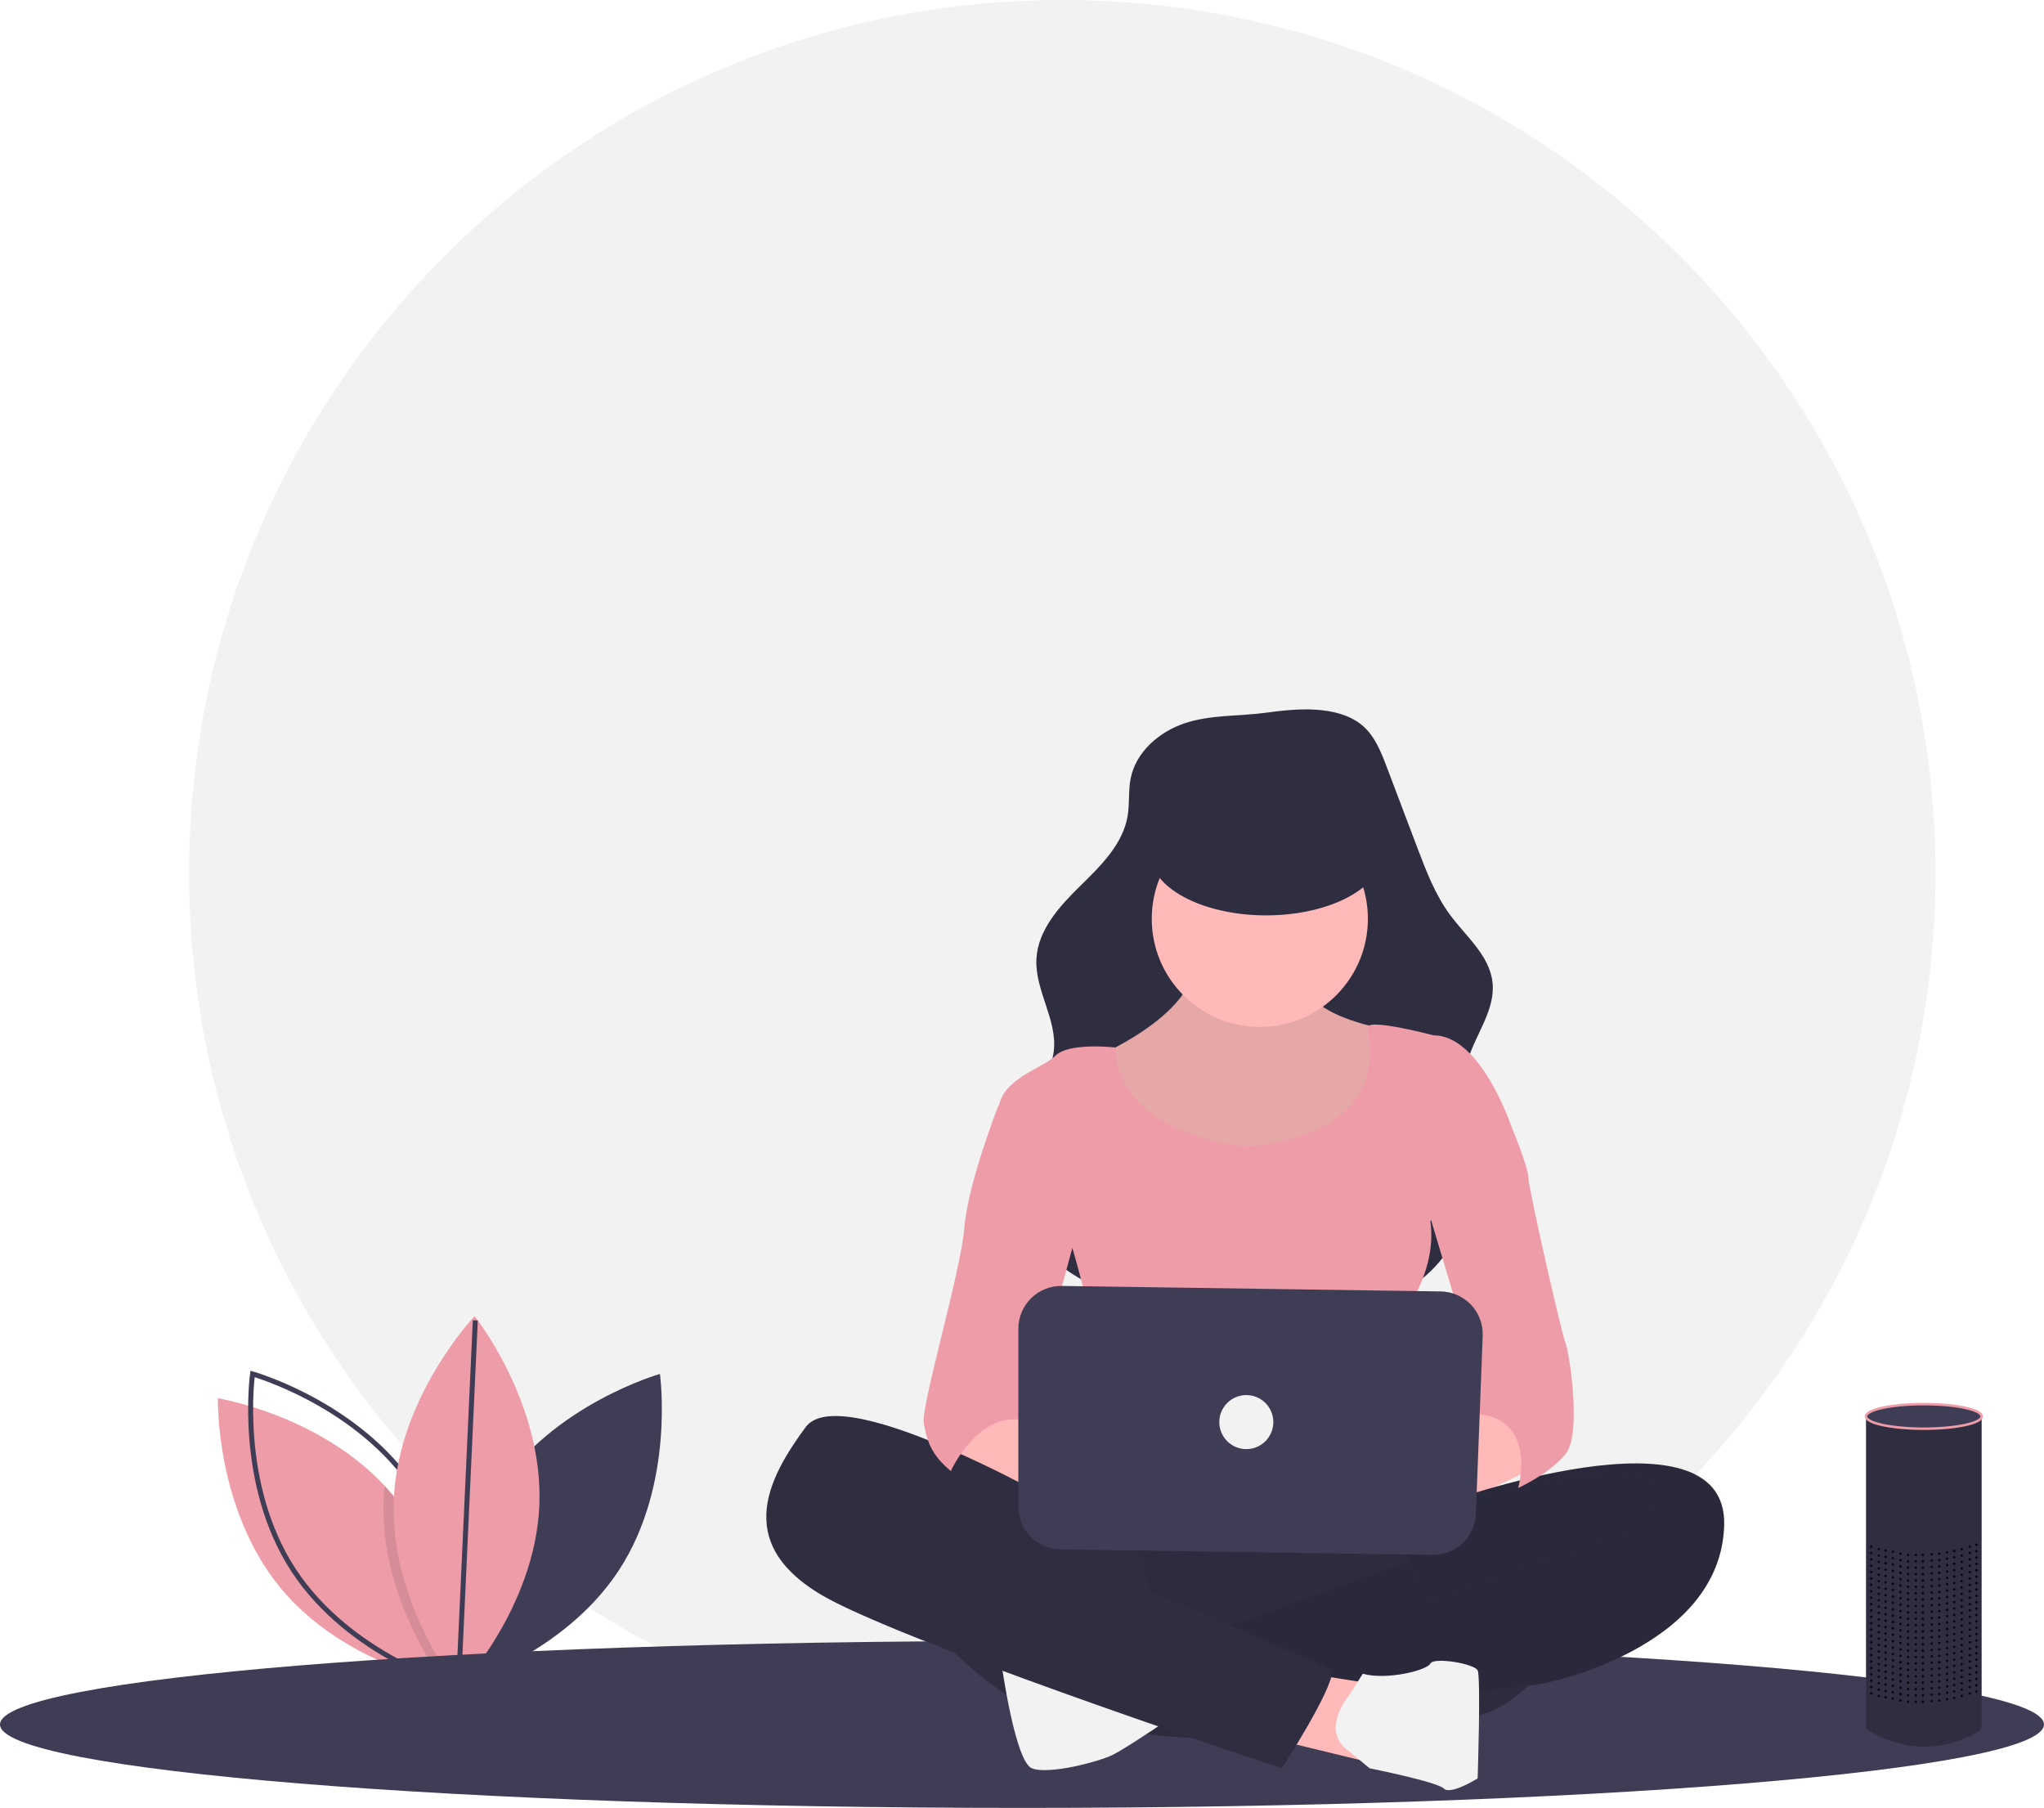
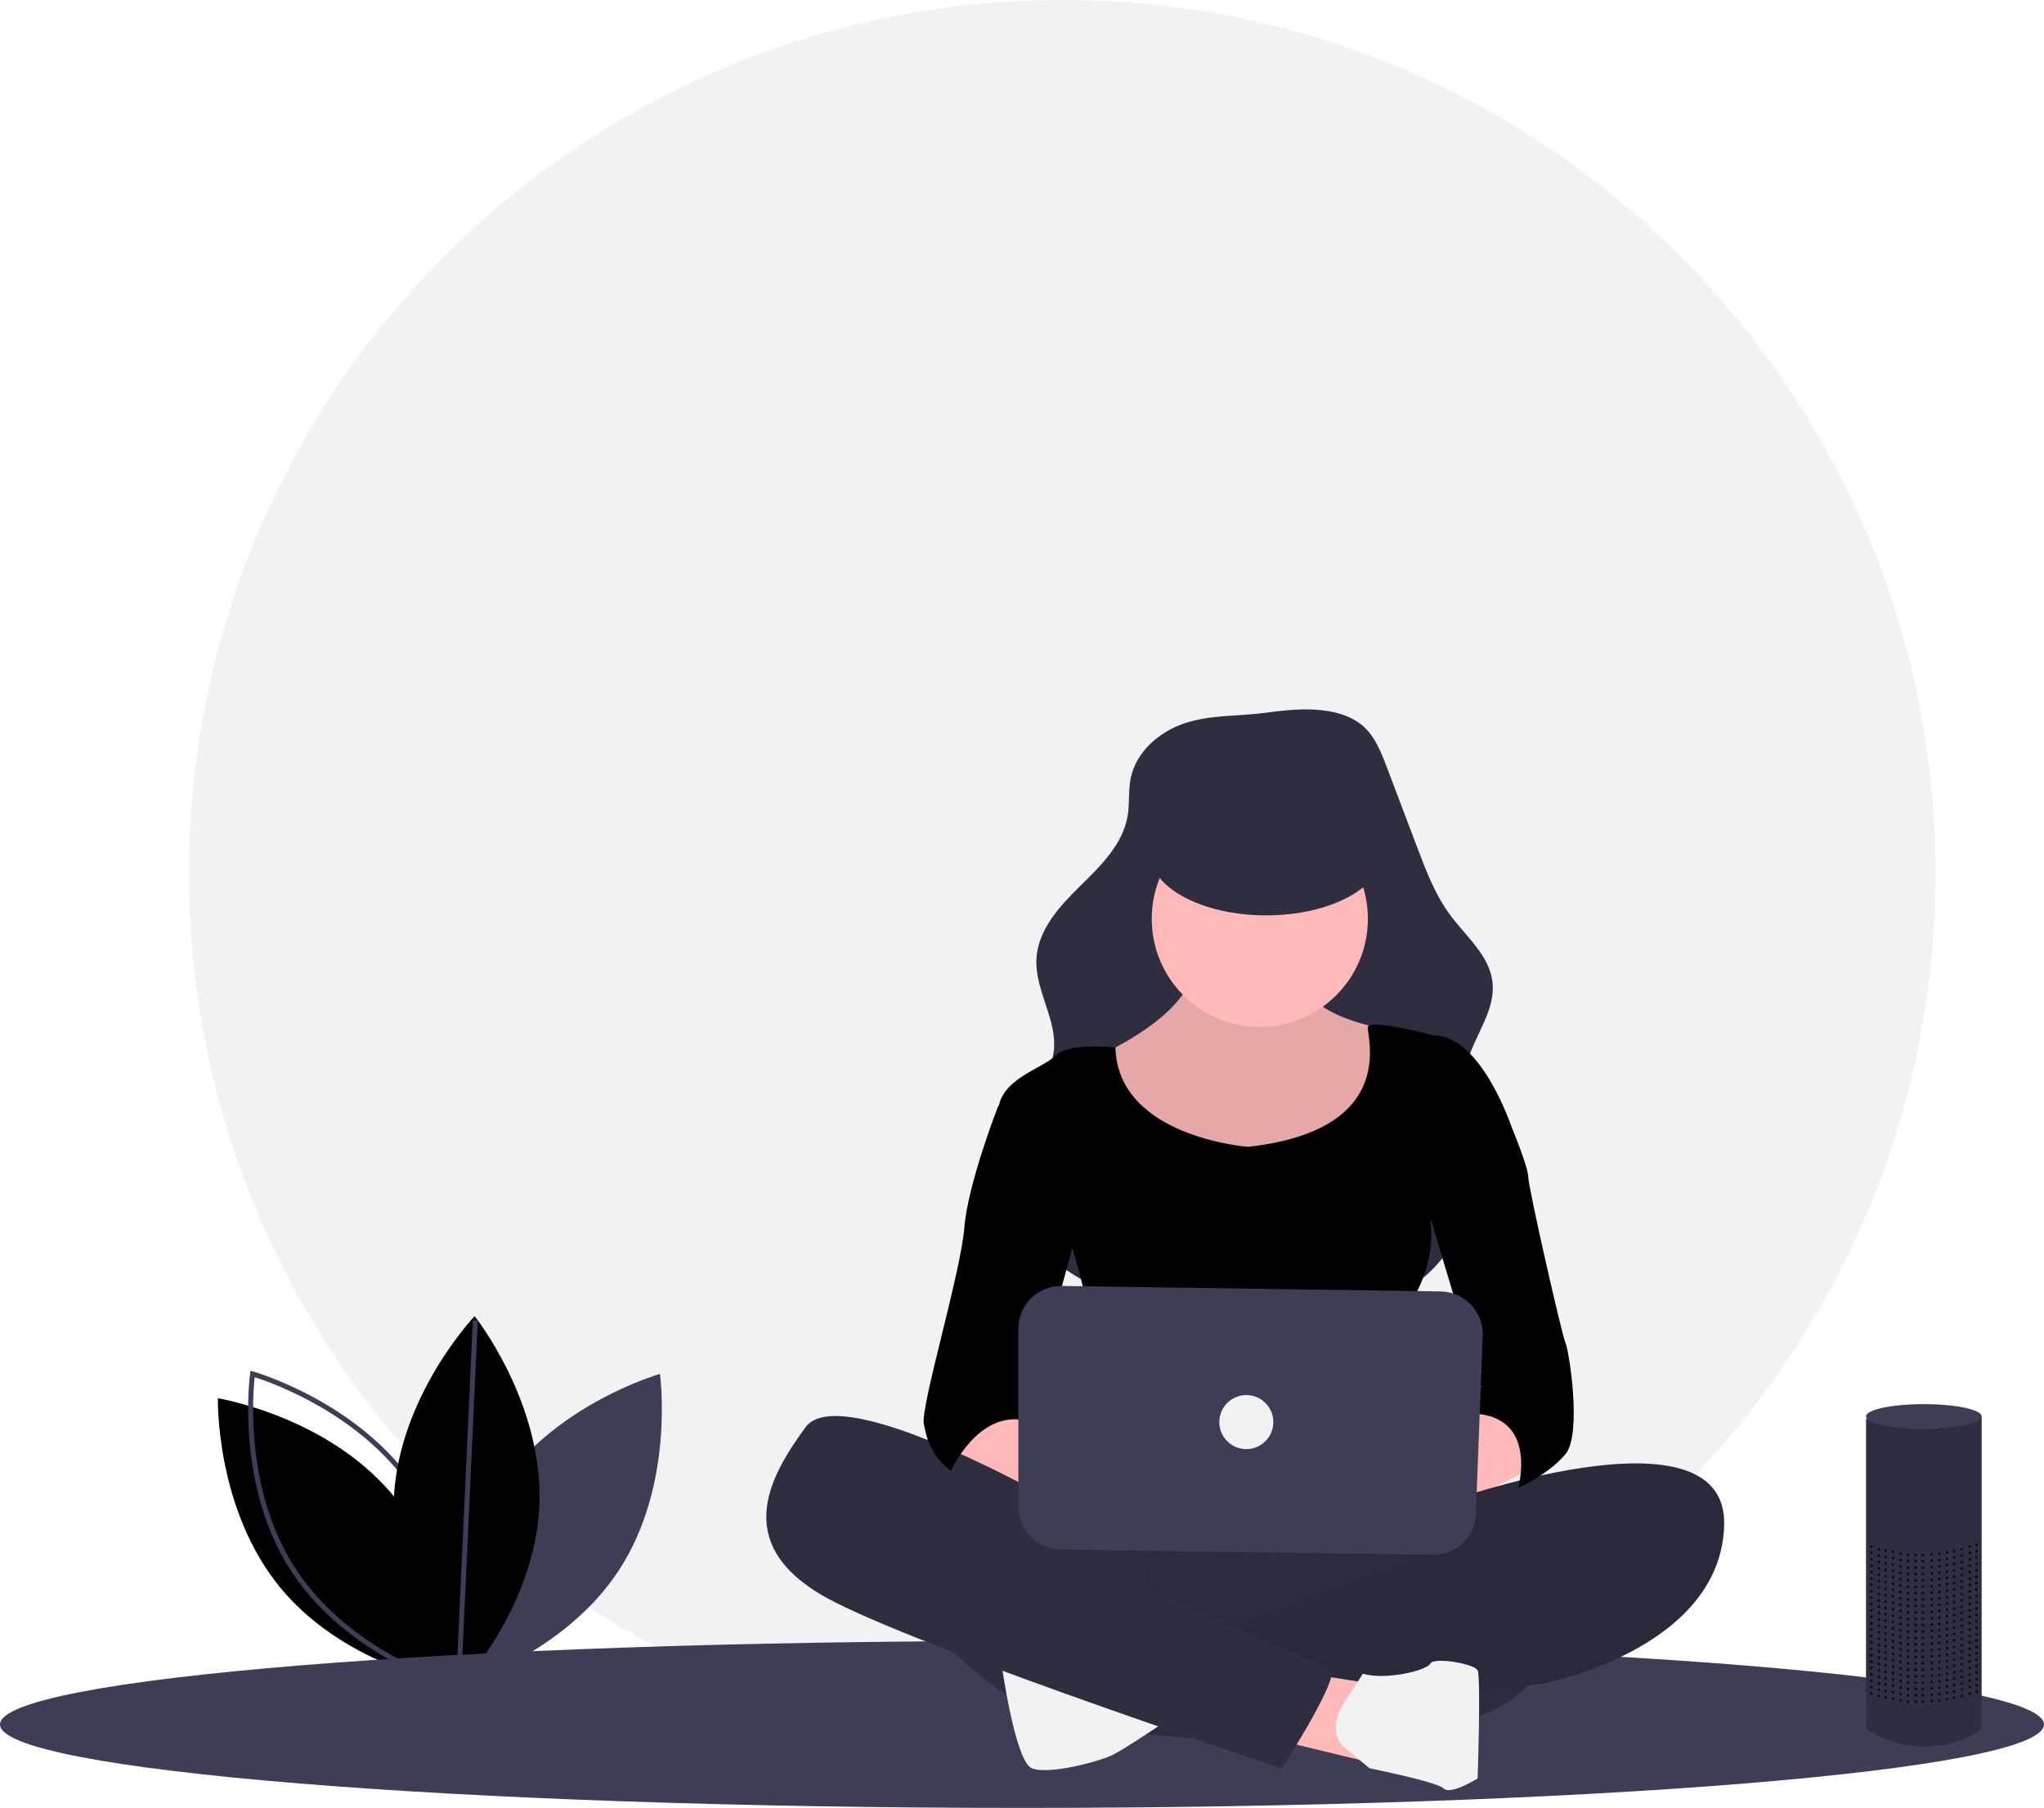
<svg xmlns="http://www.w3.org/2000/svg" id="e4ebe004-ac85-4249-bdf7-a9685d9ba22f" data-name="Layer 1" width="820" height="725.174" viewBox="0 0 820 725.174">
  <circle cx="426.16" cy="350.304" r="350.304" fill="#f2f2f2" />
  <path d="M389.416,685.212c-22.565,34.604-16.382,78.617-16.382,78.617s42.768-12.092,65.333-46.697S454.749,638.515,454.749,638.515,411.981,650.608,389.416,685.212Z" transform="translate(-190 -87.41324)" fill="#3f3d56" />
-   <path d="M372.914,763.426s-.549-.088-1.56-.292c-.806-.164-1.917-.397-3.273-.719-12.12-2.858-44.343-12.517-65.41-37.915-26.367-31.802-25.257-76.233-25.257-76.233s40.317,6.551,66.883,35.11q1.727,1.841,3.36,3.816c22.943,27.671,25.082,64.902,25.251,74.106C372.932,762.678,372.914,763.426,372.914,763.426Z" transform="translate(-190 -87.41324)" fill="#ee9ca7" />
+   <path d="M372.914,763.426s-.549-.088-1.56-.292c-.806-.164-1.917-.397-3.273-.719-12.12-2.858-44.343-12.517-65.41-37.915-26.367-31.802-25.257-76.233-25.257-76.233s40.317,6.551,66.883,35.11q1.727,1.841,3.36,3.816c22.943,27.671,25.082,64.902,25.251,74.106C372.932,762.678,372.914,763.426,372.914,763.426Z" transform="translate(-190 -87.41324)" fill="##fcc4dc" />
  <path d="M356.652,685.212c22.565,34.604,16.382,78.617,16.382,78.617s-42.768-12.092-65.333-46.697-16.382-78.617-16.382-78.617S334.087,650.608,356.652,685.212Z" transform="translate(-190 -87.41324)" fill="none" stroke="#3f3d56" stroke-miterlimit="10" stroke-width="2" />
  <path d="M372.908,761.299c-.596.719-1.122,1.332-1.554,1.835-.958,1.093-1.502,1.666-1.502,1.666s-.66-.83-1.771-2.384c-6.095-8.497-25.701-38.71-24.188-73.609q.123-2.744.403-5.429,1.727,1.841,3.36,3.816C370.6,714.864,372.739,752.095,372.908,761.299Z" transform="translate(-190 -87.41324)" opacity="0.1" />
-   <path d="M406.366,691.33C404.583,732.603,373.945,764.8,373.945,764.8s-27.746-34.72-25.962-75.993,32.421-73.47,32.421-73.47S408.15,650.057,406.366,691.33Z" transform="translate(-190 -87.41324)" fill="#ee9ca7" />
+   <path d="M406.366,691.33C404.583,732.603,373.945,764.8,373.945,764.8s-27.746-34.72-25.962-75.993,32.421-73.47,32.421-73.47S408.15,650.057,406.366,691.33Z" transform="translate(-190 -87.41324)" fill="##fcc4dc" />
  <line x1="183.945" y1="676.218" x2="190.681" y2="529.608" fill="none" stroke="#3f3d56" stroke-miterlimit="10" stroke-width="2" />
  <ellipse cx="410" cy="691.704" rx="410" ry="33.469" fill="#3f3d56" />
  <path d="M665.161,377.554c-10.222,3.452-19.482,11.526-21.575,22.11-.97,4.906-.375,10.006-1.192,14.94-1.894,11.443-10.876,20.182-19.161,28.3s-16.84,17.55-17.445,29.132c-.662,12.684,8.536,24.566,6.945,37.167-1.849,14.639-17.312,24.126-21.134,38.378-2.552,9.517.575,19.768,5.721,28.171,9.806,16.012,26.566,26.883,44.415,32.711s36.858,7.054,55.633,7.25c22.861.24,47.682-1.723,64.858-16.811a51.959,51.959,0,0,0,17.249-33.826c1.632-17.477-5.663-35.536-.631-52.352,3.167-10.583,11.108-20.249,9.922-31.232-1.159-10.739-10.538-18.351-16.972-27.026-6.008-8.1-9.653-17.666-13.226-27.097L746.345,395.101c-2.403-6.343-5.042-13.015-10.397-17.178-10.026-7.794-26.147-6.263-37.871-4.655C687.201,374.759,675.62,374.022,665.161,377.554Z" transform="translate(-190 -87.41324)" fill="#2f2e41" />
  <path d="M668.99,471.55s5.419,17.612-35.224,37.934,4.064,41.998,4.064,41.998l47.417,10.838s48.772-6.774,54.191-14.902,14.902-35.224,12.193-39.288A63.342,63.342,0,0,0,744.857,500s-32.515-5.419-31.16-20.322S668.99,471.55,668.99,471.55Z" transform="translate(-190 -87.41324)" fill="#ffb9b9" />
  <path d="M668.99,471.55s5.419,17.612-35.224,37.934,4.064,41.998,4.064,41.998l47.417,10.838s48.772-6.774,54.191-14.902,14.902-35.224,12.193-39.288A63.342,63.342,0,0,0,744.857,500s-32.515-5.419-31.16-20.322S668.99,471.55,668.99,471.55Z" transform="translate(-190 -87.41324)" opacity="0.1" />
  <circle cx="505.408" cy="368.557" r="43.353" fill="#ffb9b9" />
-   <path d="M690.666,547.417s-52.211-3.818-53.201-39.843c0,0-18.602-2.155-24.021,3.264s-23.031,9.483-23.031,23.031,29.805,54.191,29.805,54.191,16.257,54.191,9.483,63.674-8.129,33.869-8.129,33.869,67.739-5.419,78.577,0,54.191,5.419,56.9,0S754.34,612.446,754.34,612.446s12.193-16.257,9.483-35.224l32.514-37.934s-12.193-36.579-31.16-36.579c0,0-25.741-6.774-26.418-3.387S751.631,540.643,690.666,547.417Z" transform="translate(-190 -87.41324)" fill="#ee9ca7" />
+   <path d="M690.666,547.417s-52.211-3.818-53.201-39.843c0,0-18.602-2.155-24.021,3.264s-23.031,9.483-23.031,23.031,29.805,54.191,29.805,54.191,16.257,54.191,9.483,63.674-8.129,33.869-8.129,33.869,67.739-5.419,78.577,0,54.191,5.419,56.9,0S754.34,612.446,754.34,612.446s12.193-16.257,9.483-35.224l32.514-37.934s-12.193-36.579-31.16-36.579c0,0-25.741-6.774-26.418-3.387S751.631,540.643,690.666,547.417Z" transform="translate(-190 -87.41324)" fill="##fcc4dc" />
  <path d="M568.737,666.637s12.193,18.967,43.353,23.031,36.579-6.774,33.869-9.483-35.224-14.902-35.224-14.902l-18.967-14.902Z" transform="translate(-190 -87.41324)" fill="#ffb9b9" />
  <path d="M790.919,650.38,755.695,670.701s-46.062-2.71-28.45,10.838,50.127,8.129,50.127,8.129l31.16-14.902Z" transform="translate(-190 -87.41324)" fill="#ffb9b9" />
  <path d="M614.799,685.604s-32.515,79.931,6.774,92.124,147.67,9.483,172.056-6.774,31.16-37.934,27.095-44.707-31.16-25.741-50.127-27.095S614.799,685.604,614.799,685.604Z" transform="translate(-190 -87.41324)" fill="#2f2e41" />
  <path d="M614.799,685.604s-32.515,79.931,6.774,92.124,147.67,9.483,172.056-6.774,31.16-37.934,27.095-44.707-31.16-25.741-50.127-27.095S614.799,685.604,614.799,685.604Z" transform="translate(-190 -87.41324)" opacity="0.05" />
  <path d="M768.277,690.57s114.767-41.545,113.412,8.582-73.158,63.674-73.158,63.674l-21.676,2.71L667.635,769.599s4.064-21.676-5.419-24.386c0,0,31.16-8.129,32.515-9.483s78.577-28.45,83.996-29.805,21.676-12.193,33.869-10.838c0,0,13.548-10.838,28.45-8.129L799.048,689.668Z" transform="translate(-190 -87.41324)" fill="#2f2e41" />
  <path d="M768.277,690.57s114.767-41.545,113.412,8.582-73.158,63.674-73.158,63.674l-21.676,2.71L667.635,769.599s4.064-21.676-5.419-24.386c0,0,31.16-8.129,32.515-9.483s78.577-28.45,83.996-29.805,21.676-12.193,33.869-10.838c0,0,13.548-10.838,28.45-8.129L799.048,689.668Z" transform="translate(-190 -87.41324)" opacity="0.1" />
  <polygon points="558 609.885 572.469 642.898 660.529 611.738 667.303 594.126 644.272 590.062 597.97 598.19 577.888 603.61 558 609.885" fill="#2f2e41" />
  <polygon points="558 609.885 572.469 642.898 660.529 611.738 667.303 594.126 644.272 590.062 597.97 598.19 577.888 603.61 558 609.885" opacity="0.1" />
  <path d="M560.608,737.085s25.741,32.515,55.546,40.643,46.062-2.71,46.062-2.71L652.732,737.085l-4.064-24.386-17.612-12.193-35.224-16.257-41.998-13.548s-17.612-2.71-17.612,0,16.257,43.353,16.257,43.353Z" transform="translate(-190 -87.41324)" fill="#2f2e41" />
  <path d="M591.768,754.697s5.419,39.288,12.193,41.998,27.095-2.71,32.514-5.419,23.839-15.211,23.839-15.211S595.832,751.987,591.768,754.697Z" transform="translate(-190 -87.41324)" fill="#f2f2f2" />
  <polygon points="525.052 671.348 550.793 675.412 548.083 706.572 512.18 697.851 525.052 671.348" fill="#ffb9b9" />
  <path d="M731.18,767.433s-12.064,14.359.129,22.488l8.129,6.774s27.095,5.419,29.805,8.129,13.548-4.064,13.548-4.064,1.355-40.643,0-43.353-17.612-5.419-18.967-2.71-17.612,6.774-27.095,4.064Z" transform="translate(-190 -87.41324)" fill="#f2f2f2" />
  <path d="M622.928,695.087S528.094,639.541,513.191,659.863s-31.16,48.772,12.193,70.448,178.83,66.384,178.83,66.384,20.322-31.16,20.322-39.288c0,0-71.803-32.515-83.996-35.224s-60.965-33.869-67.739-36.579-16.257-10.838-16.257-10.838Z" transform="translate(-190 -87.41324)" fill="#2f2e41" />
-   <path d="M595.832,527.095l-5.419,4.064s-12.193,31.16-13.548,48.772-17.612,71.803-16.257,78.577,2.71,12.193,10.838,18.967c0,0,10.838-24.386,29.805-20.322l23.031-83.996Z" transform="translate(-190 -87.41324)" fill="#ee9ca7" />
-   <path d="M785.5,527.095,796.338,539.288s6.774,16.257,6.774,20.322,13.548,63.674,14.902,66.384,6.774,36.579,0,44.707-18.967,13.548-18.967,13.548,8.129-28.45-17.612-29.805l2.71-10.838-24.386-81.286Z" transform="translate(-190 -87.41324)" fill="#ee9ca7" />
+   <path d="M595.832,527.095l-5.419,4.064s-12.193,31.16-13.548,48.772-17.612,71.803-16.257,78.577,2.71,12.193,10.838,18.967c0,0,10.838-24.386,29.805-20.322l23.031-83.996Z" transform="translate(-190 -87.41324)" fill="##fcc4dc" />
+   <path d="M785.5,527.095,796.338,539.288s6.774,16.257,6.774,20.322,13.548,63.674,14.902,66.384,6.774,36.579,0,44.707-18.967,13.548-18.967,13.548,8.129-28.45-17.612-29.805l2.71-10.838-24.386-81.286Z" transform="translate(-190 -87.41324)" fill="##fcc4dc" />
  <path d="M598.542,620.37v71.361A17.157,17.157,0,0,0,615.444,708.885l149.238,2.211a17.157,17.157,0,0,0,17.398-16.495l2.745-71.369a17.157,17.157,0,0,0-16.895-17.814l-151.983-2.203A17.157,17.157,0,0,0,598.542,620.37Z" transform="translate(-190 -87.41324)" fill="#3f3d56" />
  <ellipse cx="507.95" cy="342.039" rx="46.665" ry="25.127" fill="#2f2e41" />
  <circle cx="499.989" cy="570.418" r="10.838" fill="#f2f2f2" />
  <path d="M984.99,655.635V779.402c0,2.126-1.144,2.43-3.004,3.461-6.274,3.48-21.74,9.68-40.308-.133-1.906-1.007-3.08-1.348-3.08-3.504V656.428S962.19,665.944,984.99,655.635Z" transform="translate(-190 -87.41324)" fill="#2f2e41" />
-   <ellipse cx="771.794" cy="568.138" rx="23.196" ry="4.926" fill="#3f3d56" stroke="#ee9ca7" stroke-miterlimit="10" />
+   <ellipse cx="771.794" cy="568.138" rx="23.196" ry="4.926" fill="#3f3d56" stroke="##fcc4dc" stroke-miterlimit="10" />
  <g opacity="0.8">
    <circle cx="792.877" cy="619.616" r="0.52" />
    <circle cx="790.235" cy="620.355" r="0.52" />
    <circle cx="786.971" cy="621.395" r="0.52" />
    <circle cx="781.118" cy="622.656" r="0.52" />
    <circle cx="774.948" cy="623.403" r="0.52" />
    <circle cx="768.557" cy="623.697" r="0.52" />
    <circle cx="759.384" cy="622.436" r="0.52" />
    <circle cx="762.423" cy="623.177" r="0.52" />
    <circle cx="753.707" cy="621.395" r="0.52" />
    <circle cx="756.441" cy="621.916" r="0.52" />
    <circle cx="750.71" cy="620.355" r="0.52" />
    <circle cx="783.982" cy="622.136" r="0.52" />
    <circle cx="777.944" cy="623.177" r="0.52" />
    <circle cx="771.391" cy="623.697" r="0.52" />
    <circle cx="765.43" cy="623.697" r="0.52" />
  </g>
  <g opacity="0.8">
    <circle cx="792.877" cy="622.177" r="0.52" />
    <circle cx="790.235" cy="622.916" r="0.52" />
    <circle cx="786.971" cy="623.956" r="0.52" />
    <circle cx="781.118" cy="625.217" r="0.52" />
    <circle cx="774.948" cy="625.964" r="0.52" />
    <circle cx="768.557" cy="626.258" r="0.52" />
    <circle cx="759.384" cy="624.997" r="0.52" />
    <circle cx="762.423" cy="625.738" r="0.52" />
    <circle cx="753.707" cy="623.956" r="0.52" />
    <circle cx="756.441" cy="624.477" r="0.52" />
    <circle cx="750.71" cy="622.916" r="0.52" />
    <circle cx="783.982" cy="624.697" r="0.52" />
    <circle cx="777.944" cy="625.738" r="0.52" />
    <circle cx="771.391" cy="626.258" r="0.52" />
    <circle cx="765.43" cy="626.258" r="0.52" />
  </g>
  <g opacity="0.8">
    <circle cx="792.877" cy="624.738" r="0.52" />
    <circle cx="790.235" cy="625.477" r="0.52" />
    <circle cx="786.971" cy="626.517" r="0.52" />
    <circle cx="781.118" cy="627.778" r="0.52" />
    <circle cx="774.948" cy="628.525" r="0.52" />
    <circle cx="768.557" cy="628.819" r="0.52" />
    <circle cx="759.384" cy="627.558" r="0.52" />
    <circle cx="762.423" cy="628.299" r="0.52" />
    <circle cx="753.707" cy="626.517" r="0.52" />
    <circle cx="756.441" cy="627.038" r="0.52" />
    <circle cx="750.71" cy="625.477" r="0.52" />
    <circle cx="783.982" cy="627.258" r="0.52" />
    <circle cx="777.944" cy="628.299" r="0.52" />
    <circle cx="771.391" cy="628.819" r="0.52" />
    <circle cx="765.43" cy="628.819" r="0.52" />
  </g>
  <g opacity="0.8">
    <circle cx="792.877" cy="627.299" r="0.52" />
    <circle cx="790.235" cy="628.038" r="0.52" />
    <circle cx="786.971" cy="629.079" r="0.52" />
    <circle cx="781.118" cy="630.339" r="0.52" />
    <circle cx="774.948" cy="631.087" r="0.52" />
    <circle cx="768.557" cy="631.38" r="0.52" />
    <circle cx="759.384" cy="630.119" r="0.52" />
    <circle cx="762.423" cy="630.86" r="0.52" />
    <circle cx="753.707" cy="629.079" r="0.52" />
    <circle cx="756.441" cy="629.599" r="0.52" />
    <circle cx="750.71" cy="628.038" r="0.52" />
    <circle cx="783.982" cy="629.819" r="0.52" />
    <circle cx="777.944" cy="630.86" r="0.52" />
    <circle cx="771.391" cy="631.38" r="0.52" />
    <circle cx="765.43" cy="631.38" r="0.52" />
  </g>
  <g opacity="0.8">
    <circle cx="792.877" cy="629.86" r="0.52" />
    <circle cx="790.235" cy="630.599" r="0.52" />
    <circle cx="786.971" cy="631.64" r="0.52" />
    <circle cx="781.118" cy="632.9" r="0.52" />
    <circle cx="774.948" cy="633.648" r="0.52" />
    <circle cx="768.557" cy="633.941" r="0.52" />
    <circle cx="759.384" cy="632.68" r="0.52" />
    <circle cx="762.423" cy="633.421" r="0.52" />
    <circle cx="753.707" cy="631.64" r="0.52" />
    <circle cx="756.441" cy="632.16" r="0.52" />
    <circle cx="750.71" cy="630.599" r="0.52" />
    <circle cx="783.982" cy="632.38" r="0.52" />
    <circle cx="777.944" cy="633.421" r="0.52" />
    <circle cx="771.391" cy="633.941" r="0.52" />
    <circle cx="765.43" cy="633.941" r="0.52" />
  </g>
  <g opacity="0.8">
    <circle cx="792.877" cy="632.421" r="0.52" />
    <circle cx="790.235" cy="633.16" r="0.52" />
    <circle cx="786.971" cy="634.201" r="0.52" />
    <circle cx="781.118" cy="635.461" r="0.52" />
    <circle cx="774.948" cy="636.209" r="0.52" />
    <circle cx="768.557" cy="636.502" r="0.52" />
    <circle cx="759.384" cy="635.241" r="0.52" />
    <circle cx="762.423" cy="635.982" r="0.52" />
    <circle cx="753.707" cy="634.201" r="0.52" />
    <circle cx="756.441" cy="634.721" r="0.52" />
    <circle cx="750.71" cy="633.16" r="0.52" />
    <circle cx="783.982" cy="634.941" r="0.52" />
    <circle cx="777.944" cy="635.982" r="0.52" />
    <circle cx="771.391" cy="636.502" r="0.52" />
    <circle cx="765.43" cy="636.502" r="0.52" />
  </g>
  <g opacity="0.8">
    <circle cx="792.877" cy="634.982" r="0.52" />
    <circle cx="790.235" cy="635.721" r="0.52" />
    <circle cx="786.971" cy="636.762" r="0.52" />
    <circle cx="781.118" cy="638.022" r="0.52" />
    <circle cx="774.948" cy="638.77" r="0.52" />
    <circle cx="768.557" cy="639.063" r="0.52" />
    <circle cx="759.384" cy="637.802" r="0.52" />
    <circle cx="762.423" cy="638.543" r="0.52" />
    <circle cx="753.707" cy="636.762" r="0.52" />
    <circle cx="756.441" cy="637.282" r="0.52" />
    <circle cx="750.71" cy="635.721" r="0.52" />
    <circle cx="783.982" cy="637.502" r="0.52" />
    <circle cx="777.944" cy="638.543" r="0.52" />
    <circle cx="771.391" cy="639.063" r="0.52" />
    <circle cx="765.43" cy="639.063" r="0.52" />
  </g>
  <g opacity="0.8">
    <circle cx="792.877" cy="637.543" r="0.52" />
    <circle cx="790.235" cy="638.282" r="0.52" />
    <circle cx="786.971" cy="639.323" r="0.52" />
    <circle cx="781.118" cy="640.583" r="0.52" />
    <circle cx="774.948" cy="641.331" r="0.52" />
    <circle cx="768.557" cy="641.624" r="0.52" />
    <circle cx="759.384" cy="640.363" r="0.52" />
    <circle cx="762.423" cy="641.104" r="0.52" />
    <circle cx="753.707" cy="639.323" r="0.52" />
    <circle cx="756.441" cy="639.843" r="0.52" />
    <circle cx="750.71" cy="638.282" r="0.52" />
    <circle cx="783.982" cy="640.063" r="0.52" />
    <circle cx="777.944" cy="641.104" r="0.52" />
    <circle cx="771.391" cy="641.624" r="0.52" />
    <circle cx="765.43" cy="641.624" r="0.52" />
  </g>
  <g opacity="0.8">
    <circle cx="792.877" cy="640.104" r="0.52" />
    <circle cx="790.235" cy="640.843" r="0.52" />
    <circle cx="786.971" cy="641.884" r="0.52" />
    <circle cx="781.118" cy="643.144" r="0.52" />
    <circle cx="774.948" cy="643.892" r="0.52" />
    <circle cx="768.557" cy="644.185" r="0.52" />
    <circle cx="759.384" cy="642.924" r="0.52" />
    <circle cx="762.423" cy="643.665" r="0.52" />
    <circle cx="753.707" cy="641.884" r="0.52" />
    <circle cx="756.441" cy="642.404" r="0.52" />
    <circle cx="750.71" cy="640.843" r="0.52" />
    <circle cx="783.982" cy="642.624" r="0.52" />
    <circle cx="777.944" cy="643.665" r="0.52" />
    <circle cx="771.391" cy="644.185" r="0.52" />
    <circle cx="765.43" cy="644.185" r="0.52" />
  </g>
  <g opacity="0.8">
    <circle cx="792.877" cy="642.665" r="0.52" />
    <circle cx="790.235" cy="643.404" r="0.52" />
    <circle cx="786.971" cy="644.445" r="0.52" />
    <circle cx="781.118" cy="645.706" r="0.52" />
    <circle cx="774.948" cy="646.453" r="0.52" />
    <circle cx="768.557" cy="646.746" r="0.52" />
    <circle cx="759.384" cy="645.485" r="0.52" />
    <circle cx="762.423" cy="646.226" r="0.52" />
    <circle cx="753.707" cy="644.445" r="0.52" />
    <circle cx="756.441" cy="644.965" r="0.52" />
    <circle cx="750.71" cy="643.404" r="0.52" />
    <circle cx="783.982" cy="645.185" r="0.52" />
    <circle cx="777.944" cy="646.226" r="0.52" />
    <circle cx="771.391" cy="646.746" r="0.52" />
    <circle cx="765.43" cy="646.746" r="0.52" />
  </g>
  <g opacity="0.8">
    <circle cx="792.877" cy="645.226" r="0.52" />
    <circle cx="790.235" cy="645.965" r="0.52" />
    <circle cx="786.971" cy="647.006" r="0.52" />
    <circle cx="781.118" cy="648.267" r="0.52" />
    <circle cx="774.948" cy="649.014" r="0.52" />
    <circle cx="768.557" cy="649.307" r="0.52" />
    <circle cx="759.384" cy="648.046" r="0.52" />
    <circle cx="762.423" cy="648.787" r="0.52" />
    <circle cx="753.707" cy="647.006" r="0.52" />
    <circle cx="756.441" cy="647.526" r="0.52" />
    <circle cx="750.71" cy="645.965" r="0.52" />
    <circle cx="783.982" cy="647.746" r="0.52" />
    <circle cx="777.944" cy="648.787" r="0.52" />
    <circle cx="771.391" cy="649.307" r="0.52" />
    <circle cx="765.43" cy="649.307" r="0.52" />
  </g>
  <g opacity="0.8">
    <circle cx="792.877" cy="647.787" r="0.52" />
    <circle cx="790.235" cy="648.526" r="0.52" />
    <circle cx="786.971" cy="649.567" r="0.52" />
    <circle cx="781.118" cy="650.828" r="0.52" />
    <circle cx="774.948" cy="651.575" r="0.52" />
    <circle cx="768.557" cy="651.868" r="0.52" />
    <circle cx="759.384" cy="650.607" r="0.52" />
    <circle cx="762.423" cy="651.348" r="0.52" />
    <circle cx="753.707" cy="649.567" r="0.52" />
    <circle cx="756.441" cy="650.087" r="0.52" />
    <circle cx="750.71" cy="648.526" r="0.52" />
    <circle cx="783.982" cy="650.307" r="0.52" />
    <circle cx="777.944" cy="651.348" r="0.52" />
    <circle cx="771.391" cy="651.868" r="0.52" />
    <circle cx="765.43" cy="651.868" r="0.52" />
  </g>
  <g opacity="0.8">
    <circle cx="792.877" cy="650.348" r="0.52" />
    <circle cx="790.235" cy="651.087" r="0.52" />
    <circle cx="786.971" cy="652.128" r="0.52" />
    <circle cx="781.118" cy="653.389" r="0.52" />
    <circle cx="774.948" cy="654.136" r="0.52" />
    <circle cx="768.557" cy="654.429" r="0.52" />
    <circle cx="759.384" cy="653.168" r="0.52" />
    <circle cx="762.423" cy="653.909" r="0.52" />
    <circle cx="753.707" cy="652.128" r="0.52" />
    <circle cx="756.441" cy="652.648" r="0.52" />
    <circle cx="750.71" cy="651.087" r="0.52" />
    <circle cx="783.982" cy="652.868" r="0.52" />
    <circle cx="777.944" cy="653.909" r="0.52" />
    <circle cx="771.391" cy="654.429" r="0.52" />
    <circle cx="765.43" cy="654.429" r="0.52" />
  </g>
  <g opacity="0.8">
    <circle cx="792.877" cy="652.909" r="0.52" />
    <circle cx="790.235" cy="653.648" r="0.52" />
    <circle cx="786.971" cy="654.689" r="0.52" />
    <circle cx="781.118" cy="655.95" r="0.52" />
    <circle cx="774.948" cy="656.697" r="0.52" />
    <circle cx="768.557" cy="656.99" r="0.52" />
    <circle cx="759.384" cy="655.73" r="0.52" />
    <circle cx="762.423" cy="656.47" r="0.52" />
    <circle cx="753.707" cy="654.689" r="0.52" />
    <circle cx="756.441" cy="655.209" r="0.52" />
    <circle cx="750.71" cy="653.648" r="0.52" />
    <circle cx="783.982" cy="655.429" r="0.52" />
    <circle cx="777.944" cy="656.47" r="0.52" />
    <circle cx="771.391" cy="656.99" r="0.52" />
    <circle cx="765.43" cy="656.99" r="0.52" />
  </g>
  <g opacity="0.8">
    <circle cx="792.877" cy="655.47" r="0.52" />
    <circle cx="790.235" cy="656.209" r="0.52" />
    <circle cx="786.971" cy="657.25" r="0.52" />
    <circle cx="781.118" cy="658.511" r="0.52" />
    <circle cx="774.948" cy="659.258" r="0.52" />
    <circle cx="768.557" cy="659.551" r="0.52" />
    <circle cx="759.384" cy="658.291" r="0.52" />
    <circle cx="762.423" cy="659.031" r="0.52" />
    <circle cx="753.707" cy="657.25" r="0.52" />
    <circle cx="756.441" cy="657.77" r="0.52" />
    <circle cx="750.71" cy="656.209" r="0.52" />
    <circle cx="783.982" cy="657.99" r="0.52" />
    <circle cx="777.944" cy="659.031" r="0.52" />
    <circle cx="771.391" cy="659.551" r="0.52" />
    <circle cx="765.43" cy="659.551" r="0.52" />
  </g>
  <g opacity="0.8">
    <circle cx="792.877" cy="658.031" r="0.52" />
    <circle cx="790.235" cy="658.77" r="0.52" />
    <circle cx="786.971" cy="659.811" r="0.52" />
    <circle cx="781.118" cy="661.072" r="0.52" />
    <circle cx="774.948" cy="661.819" r="0.52" />
    <circle cx="768.557" cy="662.112" r="0.52" />
    <circle cx="759.384" cy="660.852" r="0.52" />
    <circle cx="762.423" cy="661.592" r="0.52" />
    <circle cx="753.707" cy="659.811" r="0.52" />
    <circle cx="756.441" cy="660.331" r="0.52" />
    <circle cx="750.71" cy="658.77" r="0.52" />
    <circle cx="783.982" cy="660.551" r="0.52" />
    <circle cx="777.944" cy="661.592" r="0.52" />
    <circle cx="771.391" cy="662.112" r="0.52" />
    <circle cx="765.43" cy="662.112" r="0.52" />
  </g>
  <g opacity="0.8">
    <circle cx="792.877" cy="660.592" r="0.52" />
    <circle cx="790.235" cy="661.331" r="0.52" />
    <circle cx="786.971" cy="662.372" r="0.52" />
    <circle cx="781.118" cy="663.633" r="0.52" />
    <circle cx="774.948" cy="664.38" r="0.52" />
    <circle cx="768.557" cy="664.673" r="0.52" />
    <circle cx="759.384" cy="663.413" r="0.52" />
    <circle cx="762.423" cy="664.153" r="0.52" />
    <circle cx="753.707" cy="662.372" r="0.52" />
    <circle cx="756.441" cy="662.892" r="0.52" />
    <circle cx="750.71" cy="661.331" r="0.52" />
    <circle cx="783.982" cy="663.112" r="0.52" />
    <circle cx="777.944" cy="664.153" r="0.52" />
    <circle cx="771.391" cy="664.673" r="0.52" />
    <circle cx="765.43" cy="664.673" r="0.52" />
  </g>
  <g opacity="0.8">
    <circle cx="792.877" cy="663.153" r="0.52" />
    <circle cx="790.235" cy="663.892" r="0.52" />
    <circle cx="786.971" cy="664.933" r="0.52" />
    <circle cx="781.118" cy="666.194" r="0.52" />
    <circle cx="774.948" cy="666.941" r="0.52" />
    <circle cx="768.557" cy="667.234" r="0.52" />
    <circle cx="759.384" cy="665.974" r="0.52" />
    <circle cx="762.423" cy="666.714" r="0.52" />
    <circle cx="753.707" cy="664.933" r="0.52" />
    <circle cx="756.441" cy="665.453" r="0.52" />
    <circle cx="750.71" cy="663.892" r="0.52" />
    <circle cx="783.982" cy="665.673" r="0.52" />
    <circle cx="777.944" cy="666.714" r="0.52" />
    <circle cx="771.391" cy="667.234" r="0.52" />
    <circle cx="765.43" cy="667.234" r="0.52" />
  </g>
  <g opacity="0.8">
    <circle cx="792.877" cy="665.714" r="0.52" />
    <circle cx="790.235" cy="666.453" r="0.52" />
    <circle cx="786.971" cy="667.494" r="0.52" />
    <circle cx="781.118" cy="668.755" r="0.52" />
    <circle cx="774.948" cy="669.502" r="0.52" />
    <circle cx="768.557" cy="669.796" r="0.52" />
    <circle cx="759.384" cy="668.535" r="0.52" />
    <circle cx="762.423" cy="669.275" r="0.52" />
    <circle cx="753.707" cy="667.494" r="0.52" />
    <circle cx="756.441" cy="668.014" r="0.52" />
    <circle cx="750.71" cy="666.453" r="0.52" />
    <circle cx="783.982" cy="668.234" r="0.52" />
    <circle cx="777.944" cy="669.275" r="0.52" />
    <circle cx="771.391" cy="669.796" r="0.52" />
    <circle cx="765.43" cy="669.796" r="0.52" />
  </g>
  <g opacity="0.8">
    <circle cx="792.877" cy="668.275" r="0.52" />
    <circle cx="790.235" cy="669.014" r="0.52" />
    <circle cx="786.971" cy="670.055" r="0.52" />
    <circle cx="781.118" cy="671.316" r="0.52" />
    <circle cx="774.948" cy="672.063" r="0.52" />
    <circle cx="768.557" cy="672.357" r="0.52" />
    <circle cx="759.384" cy="671.096" r="0.52" />
    <circle cx="762.423" cy="671.836" r="0.52" />
    <circle cx="753.707" cy="670.055" r="0.52" />
    <circle cx="756.441" cy="670.575" r="0.52" />
    <circle cx="750.71" cy="669.014" r="0.52" />
    <circle cx="783.982" cy="670.795" r="0.52" />
    <circle cx="777.944" cy="671.836" r="0.52" />
    <circle cx="771.391" cy="672.357" r="0.52" />
    <circle cx="765.43" cy="672.357" r="0.52" />
  </g>
  <g opacity="0.8">
    <circle cx="792.877" cy="670.836" r="0.52" />
    <circle cx="790.235" cy="671.575" r="0.52" />
    <circle cx="786.971" cy="672.616" r="0.52" />
    <circle cx="781.118" cy="673.877" r="0.52" />
    <circle cx="774.948" cy="674.624" r="0.52" />
    <circle cx="768.557" cy="674.918" r="0.52" />
    <circle cx="759.384" cy="673.657" r="0.52" />
    <circle cx="762.423" cy="674.397" r="0.52" />
    <circle cx="753.707" cy="672.616" r="0.52" />
    <circle cx="756.441" cy="673.136" r="0.52" />
    <circle cx="750.71" cy="671.575" r="0.52" />
    <circle cx="783.982" cy="673.356" r="0.52" />
    <circle cx="777.944" cy="674.397" r="0.52" />
    <circle cx="771.391" cy="674.918" r="0.52" />
    <circle cx="765.43" cy="674.918" r="0.52" />
  </g>
  <g opacity="0.8">
    <circle cx="792.877" cy="673.397" r="0.52" />
    <circle cx="790.235" cy="674.136" r="0.52" />
    <circle cx="786.971" cy="675.177" r="0.52" />
    <circle cx="781.118" cy="676.438" r="0.52" />
    <circle cx="774.948" cy="677.185" r="0.52" />
    <circle cx="768.557" cy="677.479" r="0.52" />
    <circle cx="759.384" cy="676.218" r="0.52" />
    <circle cx="762.423" cy="676.958" r="0.52" />
    <circle cx="753.707" cy="675.177" r="0.52" />
    <circle cx="756.441" cy="675.697" r="0.52" />
    <circle cx="750.71" cy="674.136" r="0.52" />
    <circle cx="783.982" cy="675.917" r="0.52" />
    <circle cx="777.944" cy="676.958" r="0.52" />
    <circle cx="771.391" cy="677.479" r="0.52" />
    <circle cx="765.43" cy="677.479" r="0.52" />
  </g>
  <g opacity="0.8">
    <circle cx="792.877" cy="675.958" r="0.52" />
    <circle cx="790.235" cy="676.697" r="0.52" />
    <circle cx="786.971" cy="677.738" r="0.52" />
    <circle cx="781.118" cy="678.999" r="0.52" />
    <circle cx="774.948" cy="679.746" r="0.52" />
    <circle cx="768.557" cy="680.04" r="0.52" />
    <circle cx="759.384" cy="678.779" r="0.52" />
    <circle cx="762.423" cy="679.519" r="0.52" />
    <circle cx="753.707" cy="677.738" r="0.52" />
    <circle cx="756.441" cy="678.258" r="0.52" />
    <circle cx="750.71" cy="676.697" r="0.52" />
    <circle cx="783.982" cy="678.478" r="0.52" />
    <circle cx="777.944" cy="679.519" r="0.52" />
    <circle cx="771.391" cy="680.04" r="0.52" />
    <circle cx="765.43" cy="680.04" r="0.52" />
  </g>
  <g opacity="0.8">
    <circle cx="792.877" cy="678.519" r="0.52" />
    <circle cx="790.235" cy="679.258" r="0.52" />
    <circle cx="786.971" cy="680.299" r="0.52" />
    <circle cx="781.118" cy="681.56" r="0.52" />
    <circle cx="774.948" cy="682.307" r="0.52" />
    <circle cx="768.557" cy="682.601" r="0.52" />
    <circle cx="759.384" cy="681.34" r="0.52" />
    <circle cx="762.423" cy="682.08" r="0.52" />
    <circle cx="753.707" cy="680.299" r="0.52" />
    <circle cx="756.441" cy="680.819" r="0.52" />
    <circle cx="750.71" cy="679.258" r="0.52" />
    <circle cx="783.982" cy="681.039" r="0.52" />
    <circle cx="777.944" cy="682.08" r="0.52" />
    <circle cx="771.391" cy="682.601" r="0.52" />
    <circle cx="765.43" cy="682.601" r="0.52" />
  </g>
</svg>
